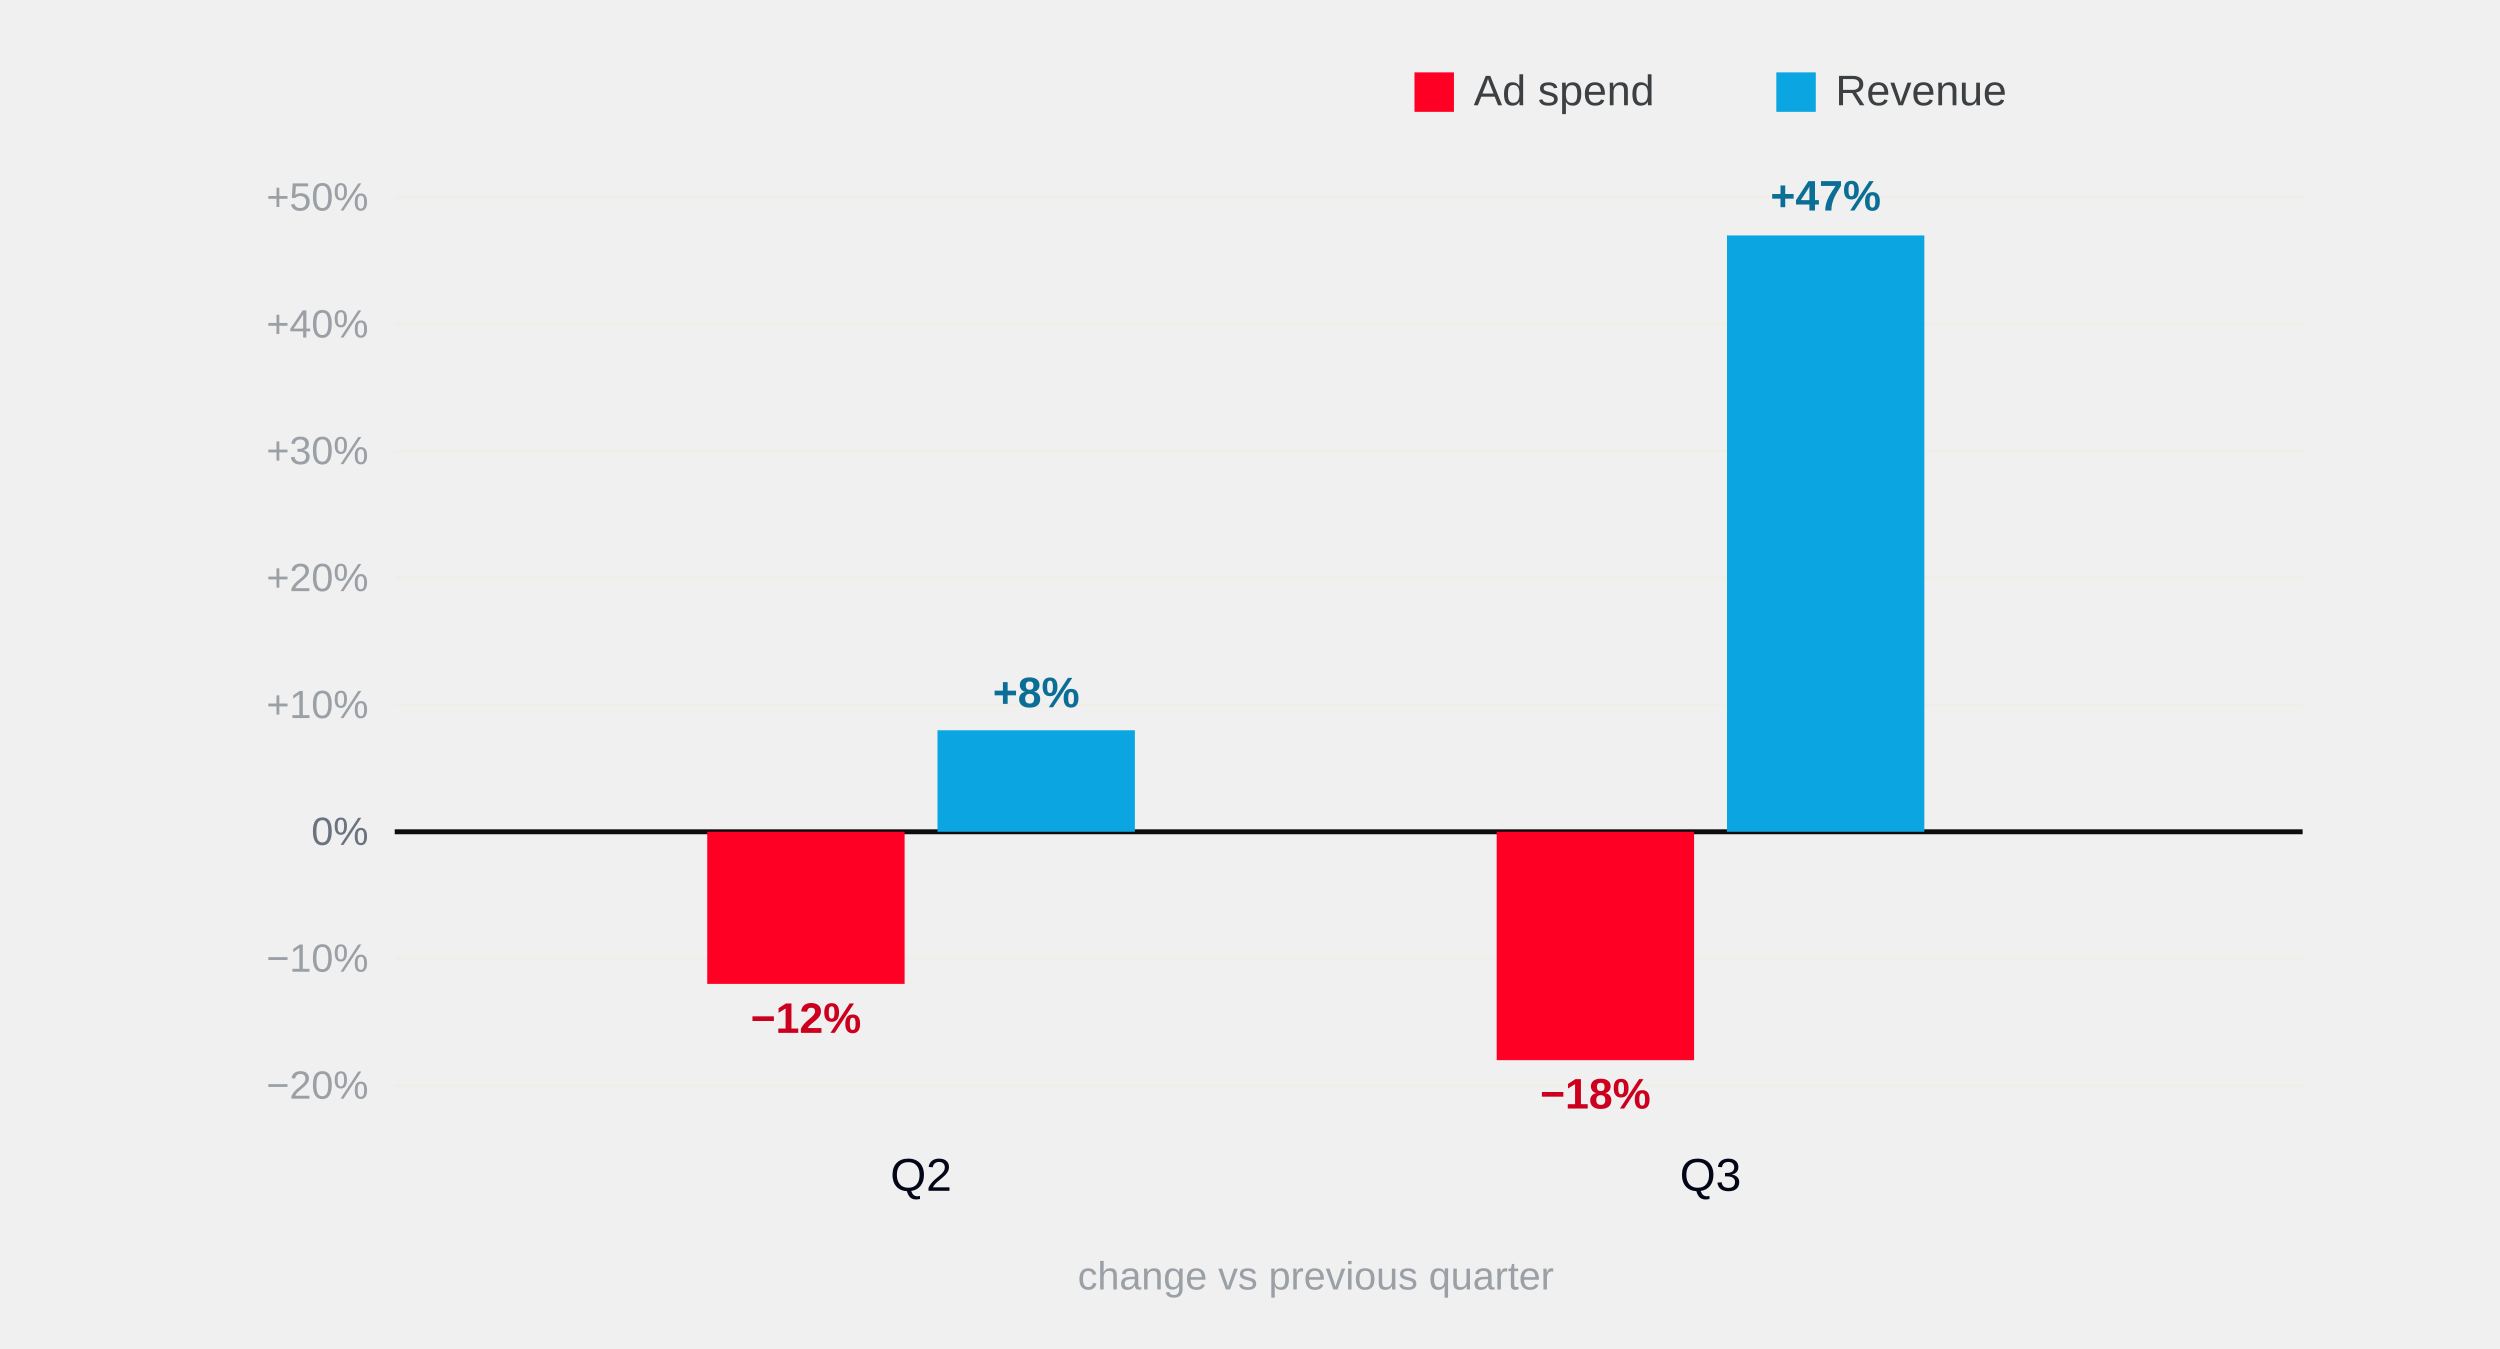
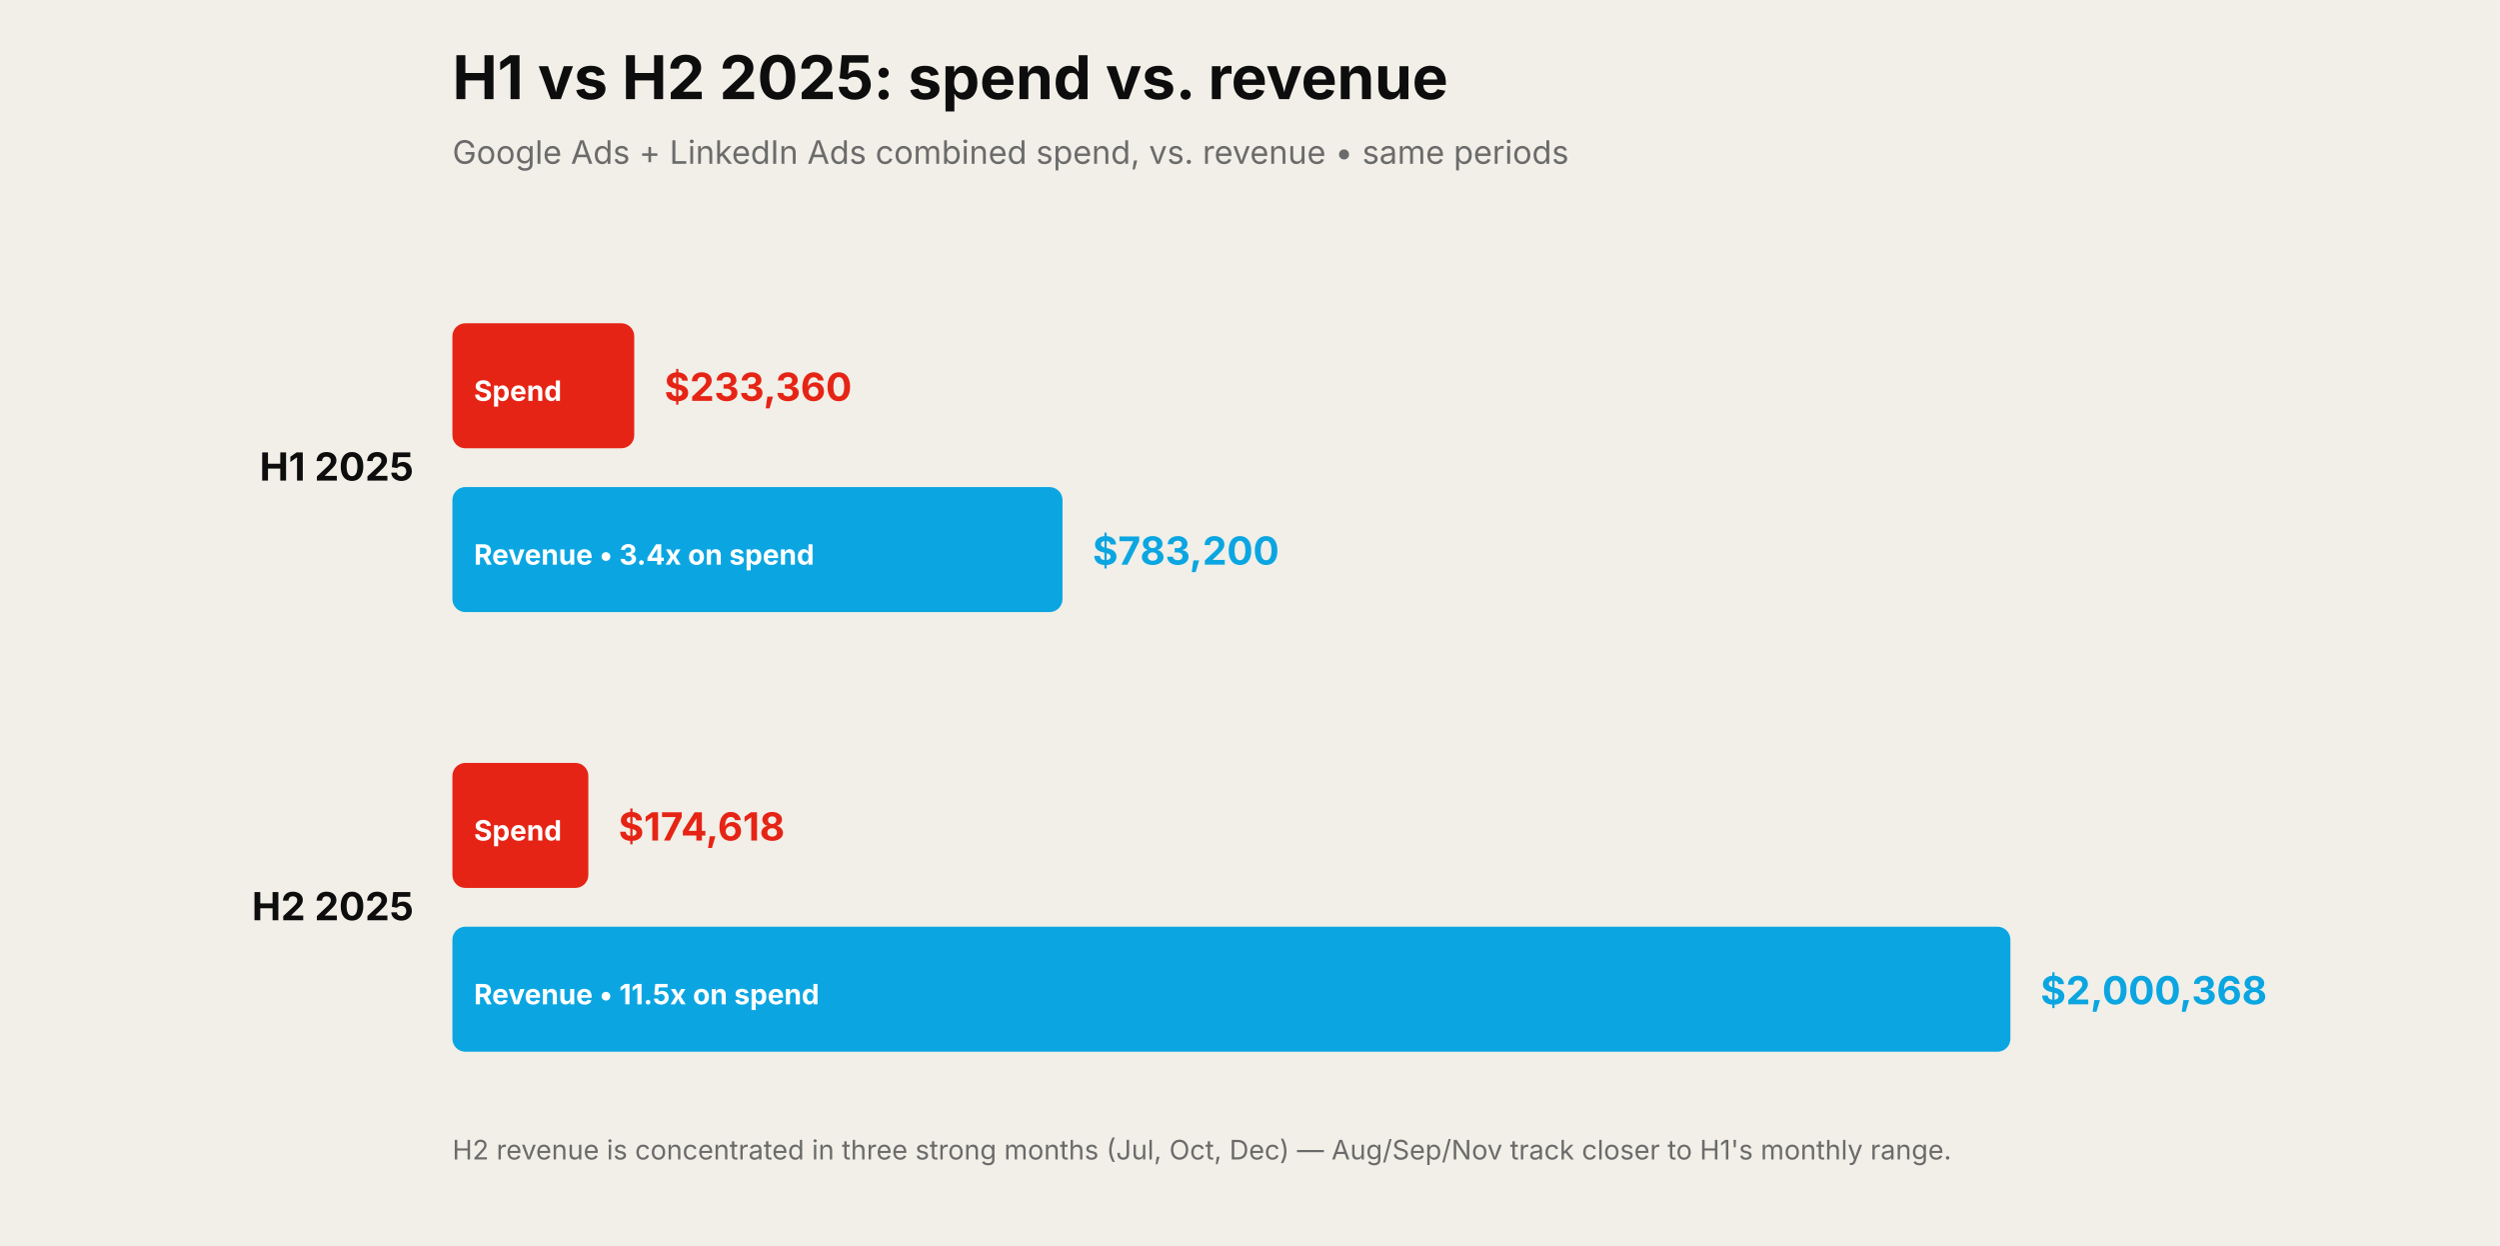
- <svg xmlns="http://www.w3.org/2000/svg" viewBox="0 0 760 410" width="100%" role="img" aria-label="Grouped bar chart of quarter-over-quarter change. In Q2 ad spend fell 12% and revenue rose 8%. In Q3 ad spend fell 18% and revenue rose 47%.">
-   <g font-family="Arial,Helvetica,sans-serif" font-size="13" fill="#3c4043">
-     <rect x="430" y="22" width="12" height="12" fill="#FF0025" />
-     <text x="448" y="32">Ad spend</text>
-     <rect x="540" y="22" width="12" height="12" fill="#0BA6E2" />
-     <text x="558" y="32">Revenue</text>
-   </g>
-   <g font-family="Arial,Helvetica,sans-serif" font-size="12" fill="#9aa0a6">
-     <line x1="120" y1="60" x2="700" y2="60" stroke="#f0eee8" stroke-width="1" />
-     <line x1="120" y1="98.6" x2="700" y2="98.6" stroke="#f0eee8" stroke-width="1" />
-     <line x1="120" y1="137.1" x2="700" y2="137.1" stroke="#f0eee8" stroke-width="1" />
-     <line x1="120" y1="175.7" x2="700" y2="175.7" stroke="#f0eee8" stroke-width="1" />
-     <line x1="120" y1="214.3" x2="700" y2="214.3" stroke="#f0eee8" stroke-width="1" />
-     <line x1="120" y1="291.4" x2="700" y2="291.4" stroke="#f0eee8" stroke-width="1" />
-     <line x1="120" y1="330" x2="700" y2="330" stroke="#f0eee8" stroke-width="1" />
-     <text x="112" y="64" text-anchor="end">+50%</text>
-     <text x="112" y="102.6" text-anchor="end">+40%</text>
-     <text x="112" y="141.1" text-anchor="end">+30%</text>
-     <text x="112" y="179.7" text-anchor="end">+20%</text>
-     <text x="112" y="218.3" text-anchor="end">+10%</text>
-     <text x="112" y="295.4" text-anchor="end">−10%</text>
-     <text x="112" y="334" text-anchor="end">−20%</text>
-   </g>
-   <line x1="120" y1="252.86" x2="700" y2="252.86" stroke="#0D0D0D" stroke-width="1.5" />
-   <text x="112" y="256.86" text-anchor="end" font-family="Arial,Helvetica,sans-serif" font-size="12" fill="#6b7280">0%</text>
-   <rect x="215" y="252.86" width="60" height="46.24" fill="#FF0025" />
-   <rect x="285" y="222" width="60" height="30.86" fill="#0BA6E2" />
-   <text x="245" y="314" text-anchor="middle" font-family="Arial,Helvetica,sans-serif" font-size="13" font-weight="bold" fill="#CC001E">−12%</text>
-   <text x="315" y="215" text-anchor="middle" font-family="Arial,Helvetica,sans-serif" font-size="13" font-weight="bold" fill="#0A6E96">+8%</text>
-   <rect x="455" y="252.86" width="60" height="69.43" fill="#FF0025" />
-   <rect x="525" y="71.57" width="60" height="181.29" fill="#0BA6E2" />
-   <text x="485" y="337" text-anchor="middle" font-family="Arial,Helvetica,sans-serif" font-size="13" font-weight="bold" fill="#CC001E">−18%</text>
-   <text x="555" y="64" text-anchor="middle" font-family="Arial,Helvetica,sans-serif" font-size="13" font-weight="bold" fill="#0A6E96">+47%</text>
-   <g font-family="Arial,Helvetica,sans-serif" font-size="14" fill="#020617" text-anchor="middle">
-     <text x="280" y="362">Q2</text>
-     <text x="520" y="362">Q3</text>
-   </g>
-   <text x="400" y="392" text-anchor="middle" font-family="Arial,Helvetica,sans-serif" font-size="12" fill="#9aa0a6">change vs previous quarter</text>
+ <svg xmlns="http://www.w3.org/2000/svg" viewBox="0 0 1160 578" font-family="Inter, Segoe UI, system-ui, sans-serif">
+   <rect width="1160" height="578" fill="#F1EFE7" />
+   <text x="210" y="46" font-size="28" font-weight="700" fill="#0D0D0D">H1 vs H2 2025: spend vs. revenue</text>
+   <text x="210" y="76" font-size="15" fill="#6B6B6B">Google Ads + LinkedIn Ads combined spend, vs. revenue • same periods</text>
+   <text x="192.0" y="223.0" font-size="18" font-weight="700" fill="#0D0D0D" text-anchor="end" stroke="#F1EFE7" stroke-width="5" paint-order="stroke" stroke-linejoin="round">H1 2025</text>
+   <rect x="210" y="150.0" width="84.4" height="58" rx="6" fill="#E62415" />
+   <text x="308.4" y="186.0" font-size="18" font-weight="700" fill="#E62415" text-anchor="start" stroke="#F1EFE7" stroke-width="5" paint-order="stroke" stroke-linejoin="round">$233,360</text>
+   <text x="220.0" y="186.0" font-size="13" font-weight="700" fill="#FFFFFF" text-anchor="start">Spend</text>
+   <rect x="210" y="226.0" width="283.2" height="58" rx="6" fill="#0BA6E2" />
+   <text x="507.2" y="262.0" font-size="18" font-weight="700" fill="#0BA6E2" text-anchor="start" stroke="#F1EFE7" stroke-width="5" paint-order="stroke" stroke-linejoin="round">$783,200</text>
+   <text x="220.0" y="262.0" font-size="13" font-weight="700" fill="#FFFFFF" text-anchor="start">Revenue • 3.4x on spend</text>
+   <text x="192.0" y="427.0" font-size="18" font-weight="700" fill="#0D0D0D" text-anchor="end" stroke="#F1EFE7" stroke-width="5" paint-order="stroke" stroke-linejoin="round">H2 2025</text>
+   <rect x="210" y="354.0" width="63.1" height="58" rx="6" fill="#E62415" />
+   <text x="287.1" y="390.0" font-size="18" font-weight="700" fill="#E62415" text-anchor="start" stroke="#F1EFE7" stroke-width="5" paint-order="stroke" stroke-linejoin="round">$174,618</text>
+   <text x="220.0" y="390.0" font-size="13" font-weight="700" fill="#FFFFFF" text-anchor="start">Spend</text>
+   <rect x="210" y="430.0" width="723.2" height="58" rx="6" fill="#0BA6E2" />
+   <text x="947.2" y="466.0" font-size="18" font-weight="700" fill="#0BA6E2" text-anchor="start" stroke="#F1EFE7" stroke-width="5" paint-order="stroke" stroke-linejoin="round">$2,000,368</text>
+   <text x="220.0" y="466.0" font-size="13" font-weight="700" fill="#FFFFFF" text-anchor="start">Revenue • 11.5x on spend</text>
+   <text x="210" y="538.0" font-size="12.5" fill="#6B6B6B">H2 revenue is concentrated in three strong months (Jul, Oct, Dec) — Aug/Sep/Nov track closer to H1's monthly range.</text>
</svg>
